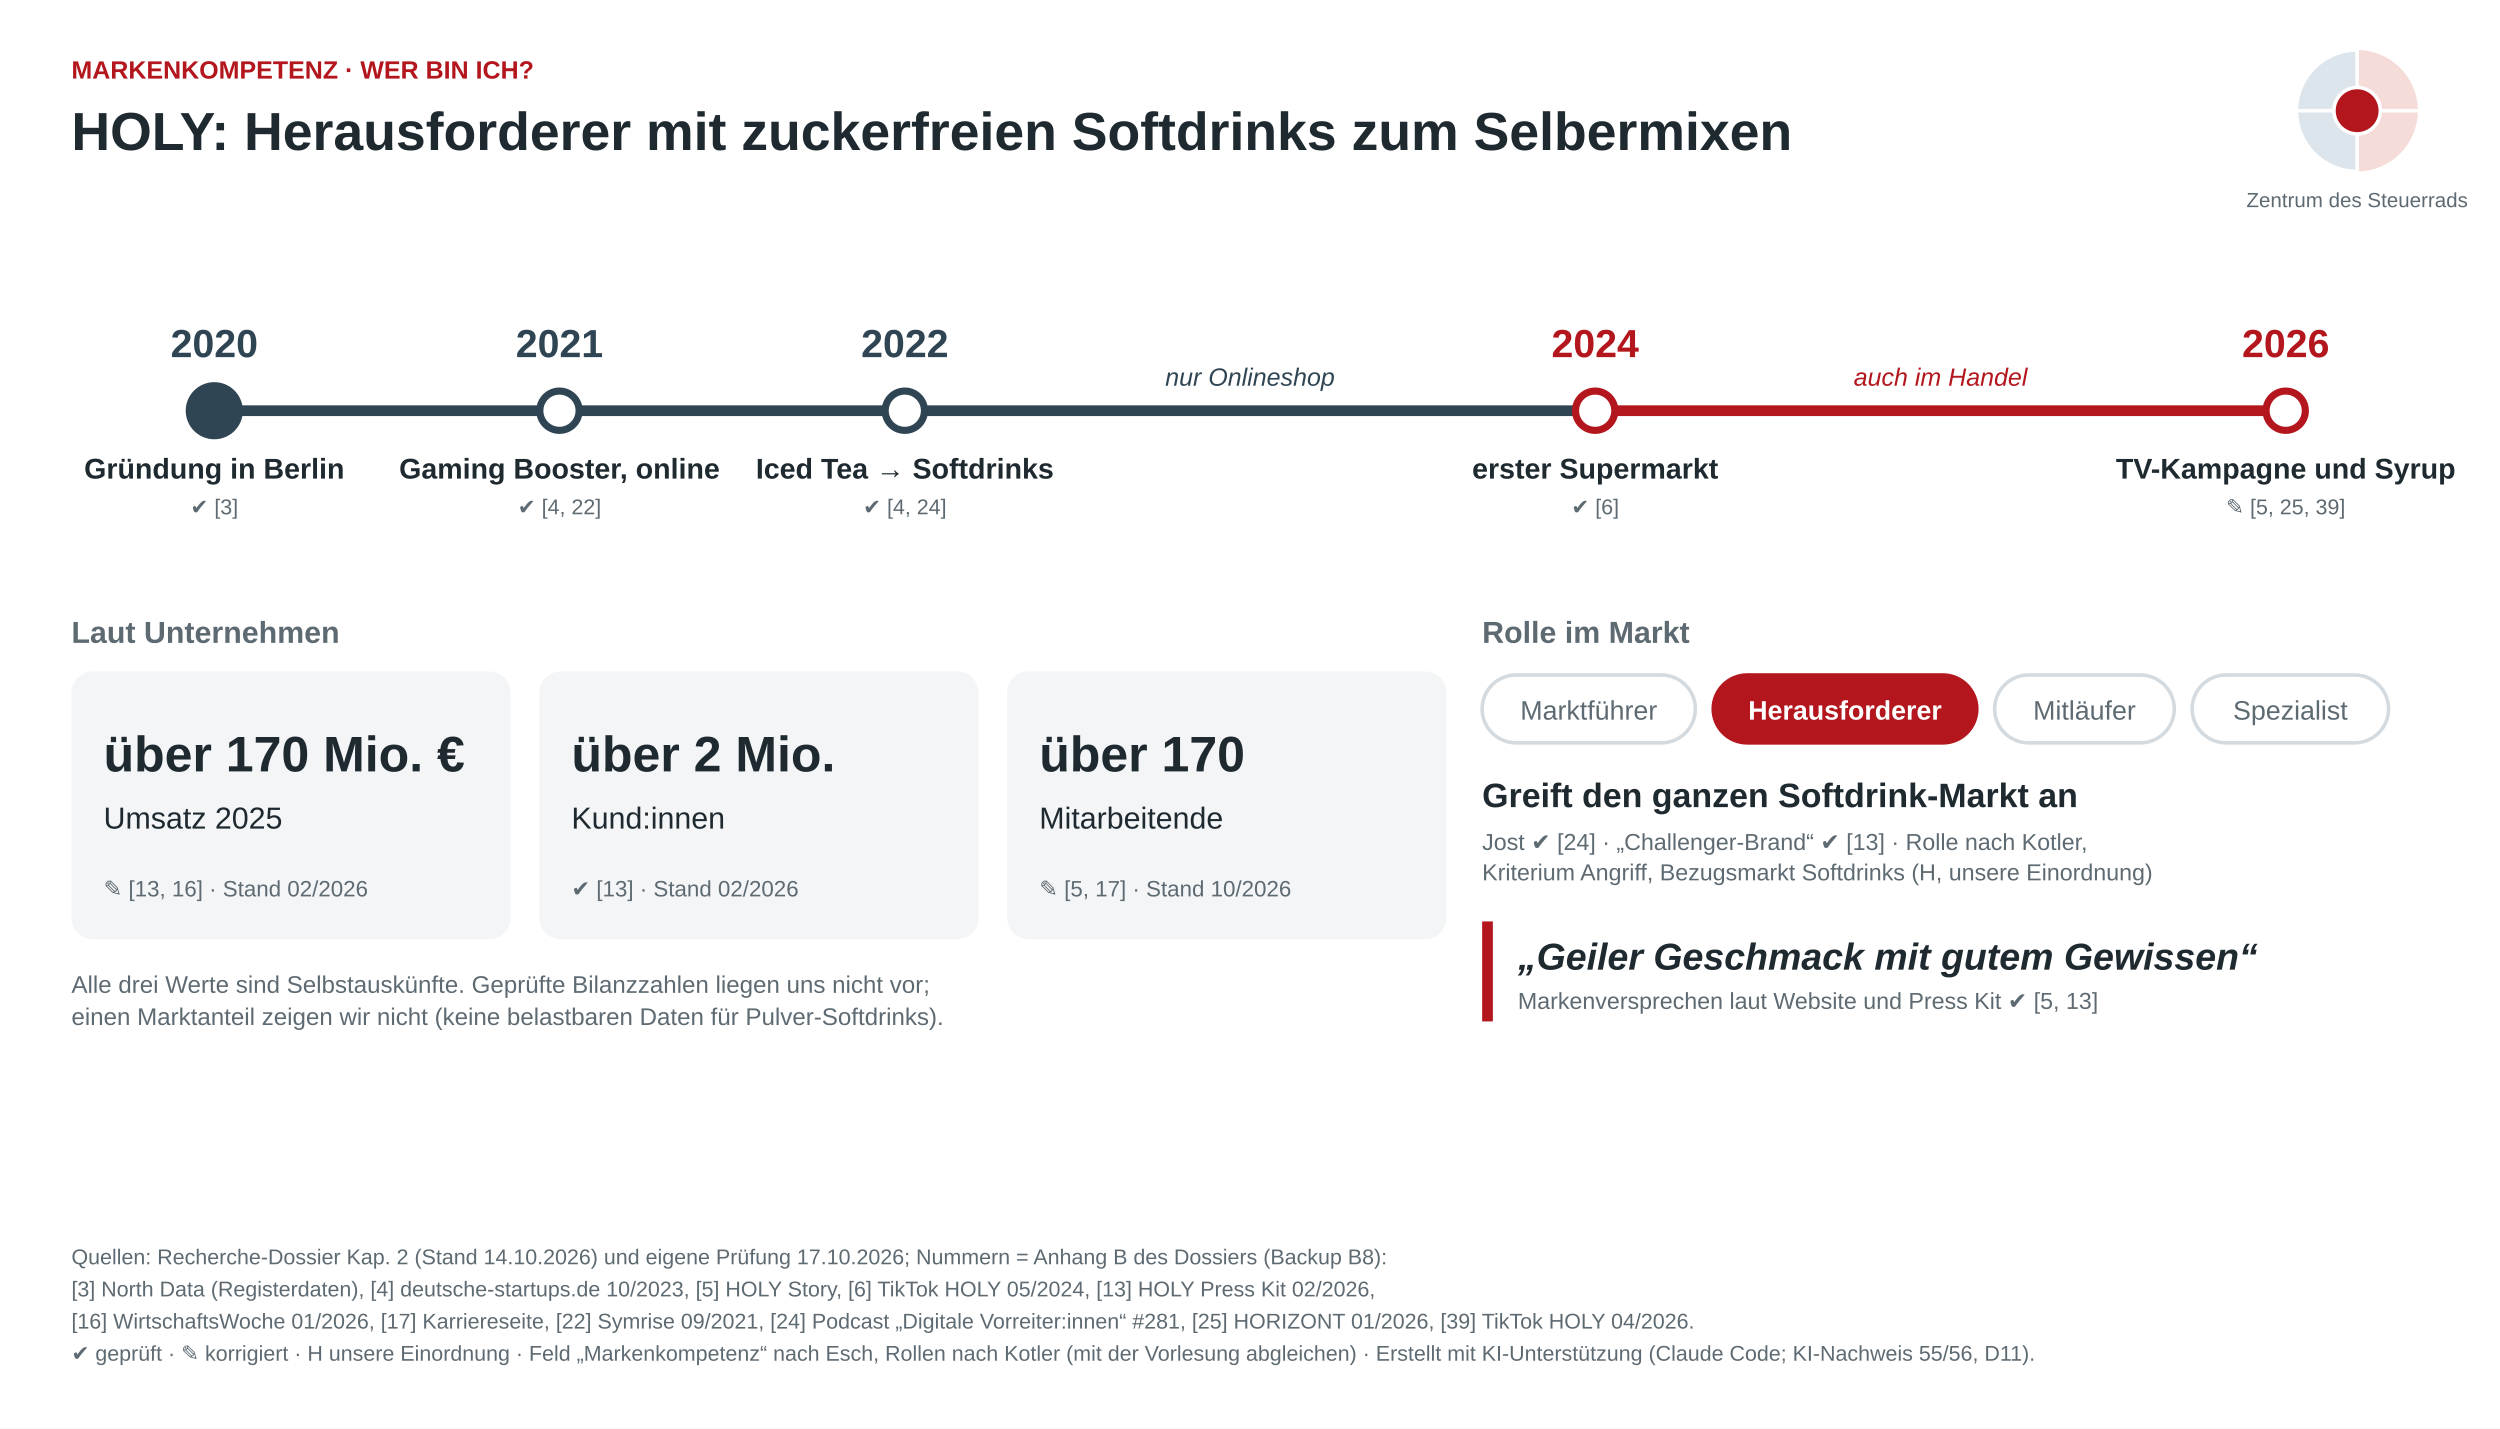
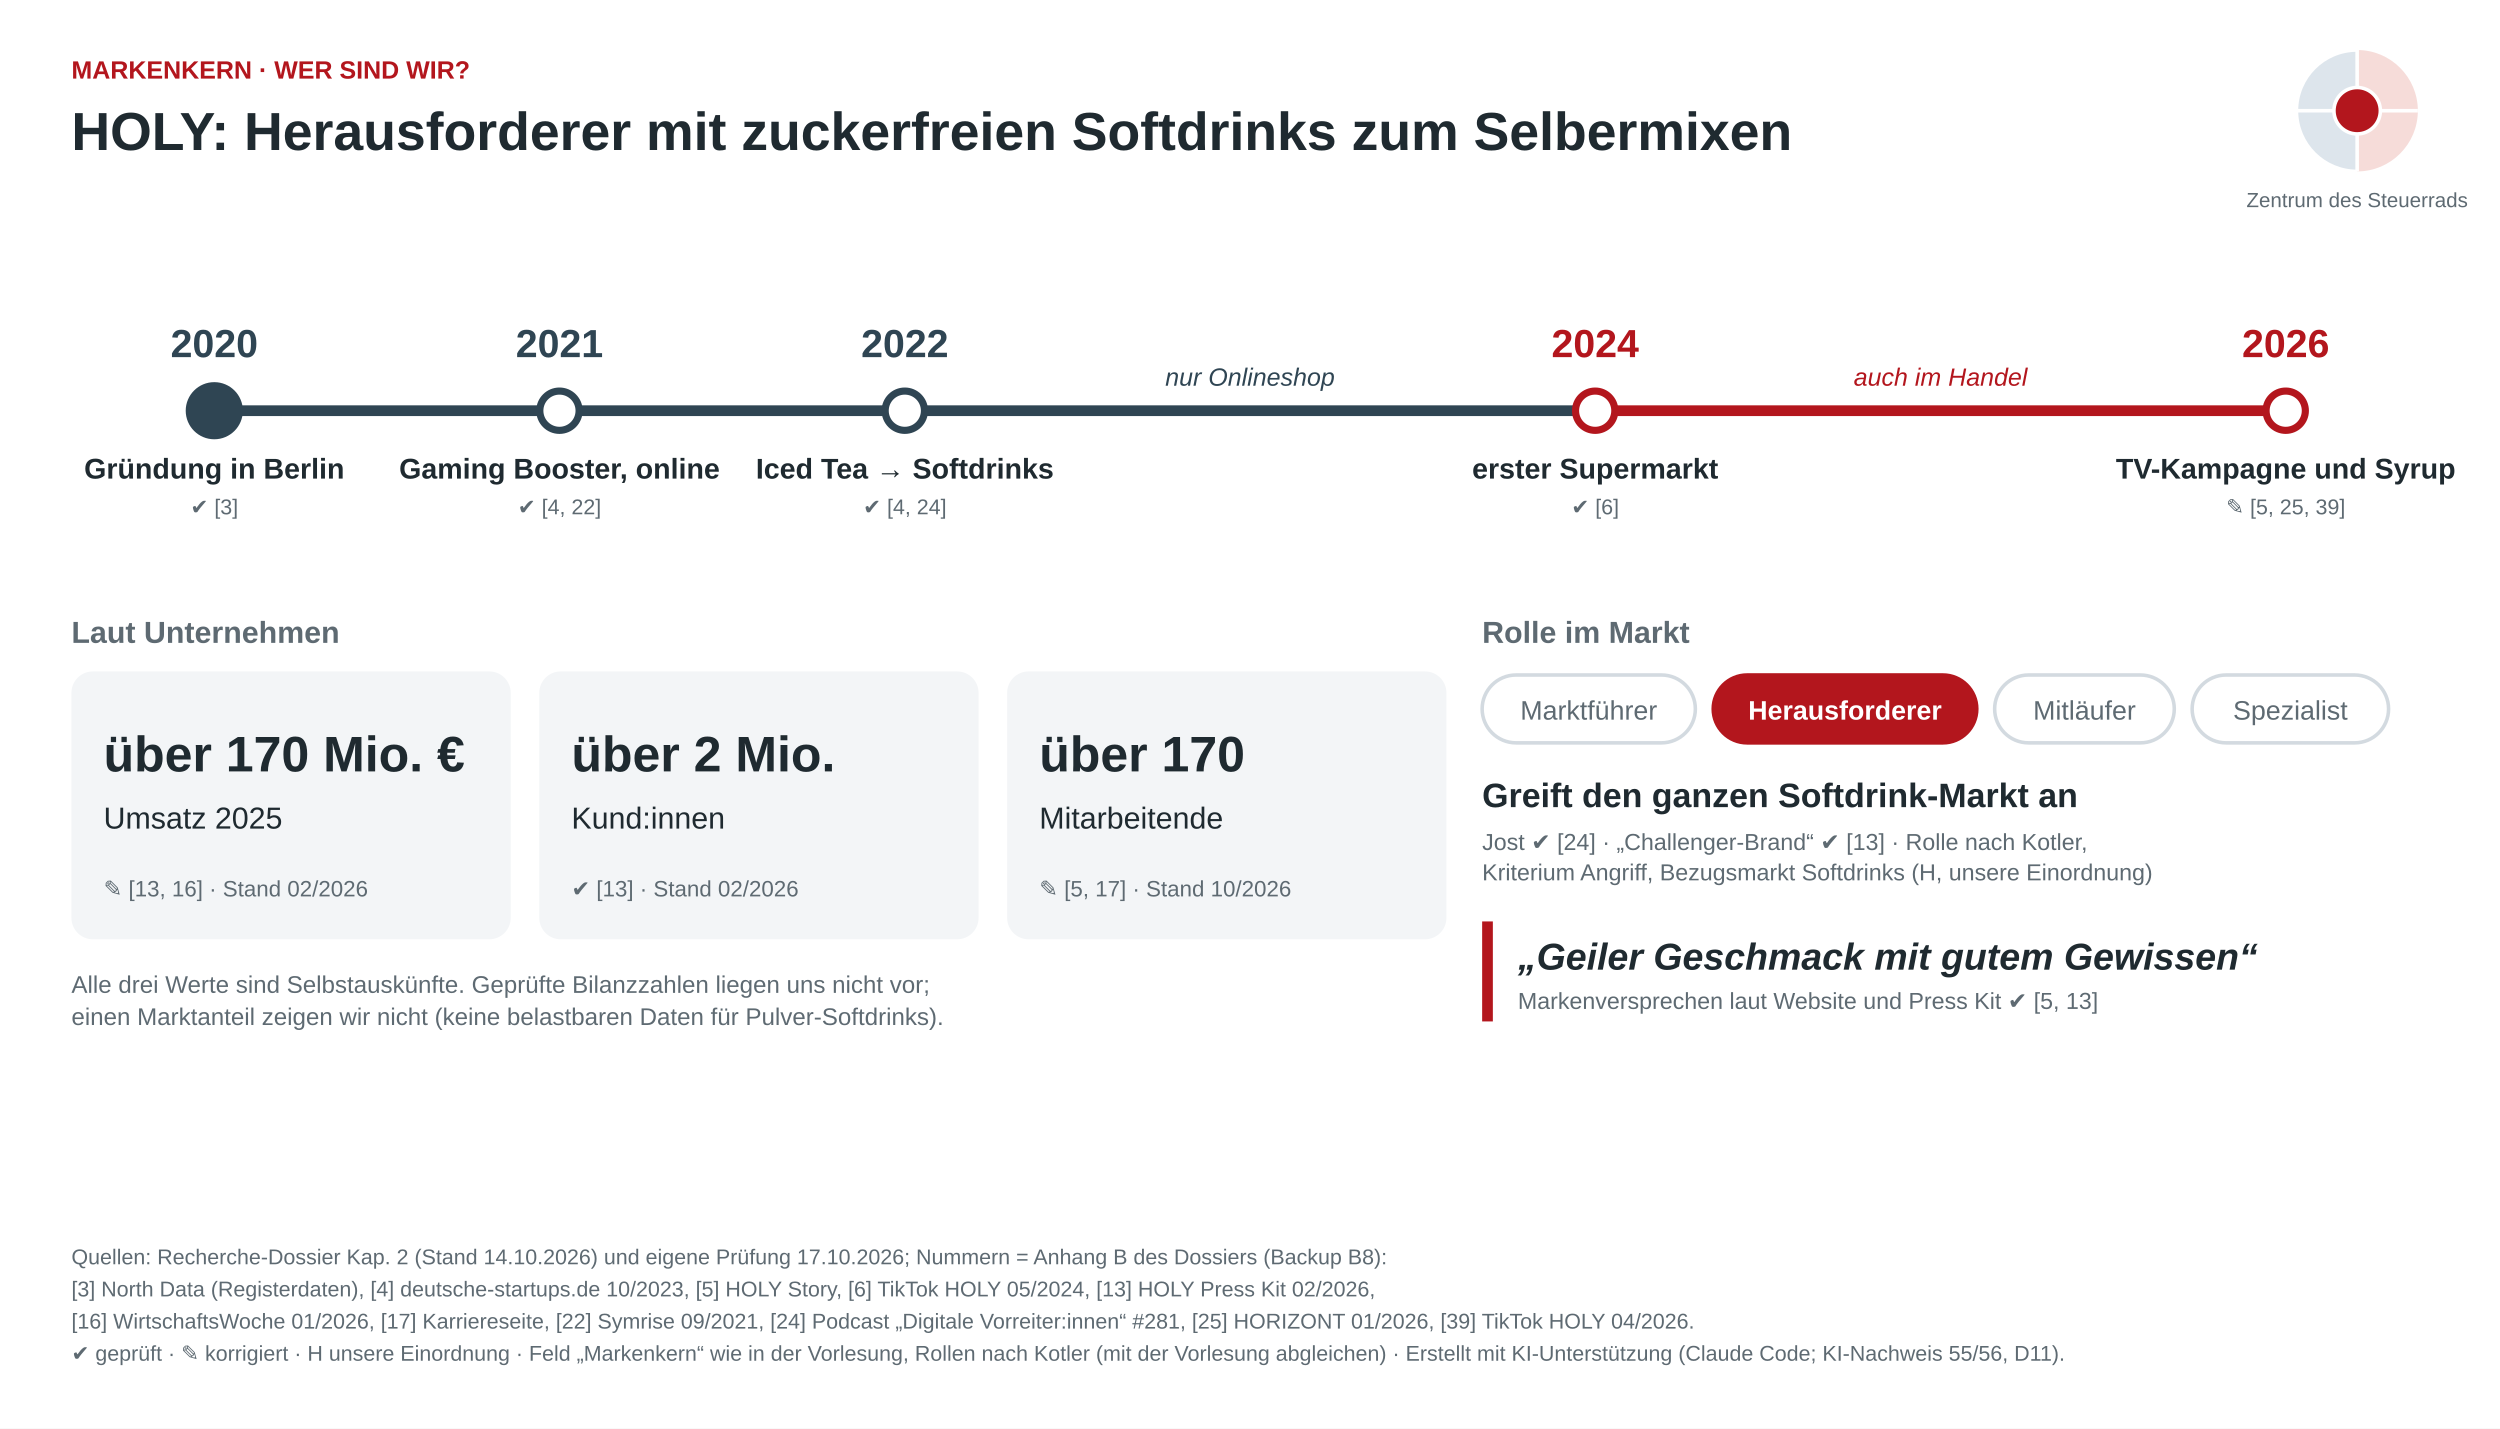
<svg xmlns="http://www.w3.org/2000/svg" width="1400" height="800" viewBox="0 0 1400 800">
  <rect width="1400" height="800" fill="#FFFFFF" />
-   <text x="40.0" y="44.0" font-family="Segoe UI, Calibri, Arial, Helvetica, sans-serif" font-size="14" font-weight="bold" font-style="normal" fill="#B3161D" text-anchor="start">MARKENKOMPETENZ · WER BIN ICH?</text>
+   <text x="40.0" y="44.0" font-family="Segoe UI, Calibri, Arial, Helvetica, sans-serif" font-size="14" font-weight="bold" font-style="normal" fill="#B3161D" text-anchor="start">MARKENKERN · WER SIND WIR?</text>
  <text x="40.0" y="84.0" font-family="Segoe UI, Calibri, Arial, Helvetica, sans-serif" font-size="30" font-weight="bold" font-style="normal" fill="#1F2A30" text-anchor="start">HOLY: Herausforderer mit zuckerfreien Softdrinks zum Selbermixen</text>
  <circle cx="1320" cy="62" r="34" fill="#DDE5EC" stroke="#FFFFFF" stroke-width="2" />
  <path d="M 1320 28 A 34 34 0 0 1 1320 96 Z" fill="#F6DCD9" />
  <line x1="1286" y1="62" x2="1354" y2="62" stroke="#FFFFFF" stroke-width="2" />
  <line x1="1320" y1="28" x2="1320" y2="96" stroke="#FFFFFF" stroke-width="2" />
  <circle cx="1320" cy="62" r="13" fill="#B3161D" stroke="#FFFFFF" stroke-width="2" />
  <text x="1320.0" y="116.0" font-family="Segoe UI, Calibri, Arial, Helvetica, sans-serif" font-size="11.5" font-weight="normal" font-style="normal" fill="#5E6A72" text-anchor="middle">Zentrum des Steuerrads</text>
  <line x1="120" y1="230" x2="893.3" y2="230" stroke="#2F4553" stroke-width="6" stroke-linecap="round" />
  <line x1="893.3" y1="230" x2="1280" y2="230" stroke="#B3161D" stroke-width="6" stroke-linecap="round" />
  <text x="700.0" y="216.0" font-family="Segoe UI, Calibri, Arial, Helvetica, sans-serif" font-size="14" font-weight="normal" font-style="italic" fill="#2F4553" text-anchor="middle">nur Onlineshop</text>
  <text x="1086.7" y="216.0" font-family="Segoe UI, Calibri, Arial, Helvetica, sans-serif" font-size="14" font-weight="normal" font-style="italic" fill="#B3161D" text-anchor="middle">auch im Handel</text>
  <circle cx="120.0" cy="230" r="14" fill="#2F4553" stroke="#2F4553" stroke-width="4" />
  <text x="120.0" y="200.0" font-family="Segoe UI, Calibri, Arial, Helvetica, sans-serif" font-size="22" font-weight="bold" font-style="normal" fill="#2F4553" text-anchor="middle">2020</text>
  <text x="120.0" y="268.0" font-family="Segoe UI, Calibri, Arial, Helvetica, sans-serif" font-size="16" font-weight="bold" font-style="normal" fill="#1F2A30" text-anchor="middle">Gründung in Berlin</text>
  <text x="120.0" y="288.0" font-family="Segoe UI, Calibri, Arial, Helvetica, sans-serif" font-size="12" font-weight="normal" font-style="normal" fill="#5E6A72" text-anchor="middle">✔ [3]</text>
  <circle cx="313.3" cy="230" r="11" fill="#FFFFFF" stroke="#2F4553" stroke-width="4" />
  <text x="313.3" y="200.0" font-family="Segoe UI, Calibri, Arial, Helvetica, sans-serif" font-size="22" font-weight="bold" font-style="normal" fill="#2F4553" text-anchor="middle">2021</text>
  <text x="313.3" y="268.0" font-family="Segoe UI, Calibri, Arial, Helvetica, sans-serif" font-size="16" font-weight="bold" font-style="normal" fill="#1F2A30" text-anchor="middle">Gaming Booster, online</text>
  <text x="313.3" y="288.0" font-family="Segoe UI, Calibri, Arial, Helvetica, sans-serif" font-size="12" font-weight="normal" font-style="normal" fill="#5E6A72" text-anchor="middle">✔ [4, 22]</text>
  <circle cx="506.7" cy="230" r="11" fill="#FFFFFF" stroke="#2F4553" stroke-width="4" />
  <text x="506.7" y="200.0" font-family="Segoe UI, Calibri, Arial, Helvetica, sans-serif" font-size="22" font-weight="bold" font-style="normal" fill="#2F4553" text-anchor="middle">2022</text>
  <text x="506.7" y="268.0" font-family="Segoe UI, Calibri, Arial, Helvetica, sans-serif" font-size="16" font-weight="bold" font-style="normal" fill="#1F2A30" text-anchor="middle">Iced Tea → Softdrinks</text>
  <text x="506.7" y="288.0" font-family="Segoe UI, Calibri, Arial, Helvetica, sans-serif" font-size="12" font-weight="normal" font-style="normal" fill="#5E6A72" text-anchor="middle">✔ [4, 24]</text>
  <circle cx="893.3" cy="230" r="11" fill="#FFFFFF" stroke="#B3161D" stroke-width="4" />
  <text x="893.3" y="200.0" font-family="Segoe UI, Calibri, Arial, Helvetica, sans-serif" font-size="22" font-weight="bold" font-style="normal" fill="#B3161D" text-anchor="middle">2024</text>
  <text x="893.3" y="268.0" font-family="Segoe UI, Calibri, Arial, Helvetica, sans-serif" font-size="16" font-weight="bold" font-style="normal" fill="#1F2A30" text-anchor="middle">erster Supermarkt</text>
  <text x="893.3" y="288.0" font-family="Segoe UI, Calibri, Arial, Helvetica, sans-serif" font-size="12" font-weight="normal" font-style="normal" fill="#5E6A72" text-anchor="middle">✔ [6]</text>
  <circle cx="1280.0" cy="230" r="11" fill="#FFFFFF" stroke="#B3161D" stroke-width="4" />
  <text x="1280.0" y="200.0" font-family="Segoe UI, Calibri, Arial, Helvetica, sans-serif" font-size="22" font-weight="bold" font-style="normal" fill="#B3161D" text-anchor="middle">2026</text>
  <text x="1280.0" y="268.0" font-family="Segoe UI, Calibri, Arial, Helvetica, sans-serif" font-size="16" font-weight="bold" font-style="normal" fill="#1F2A30" text-anchor="middle">TV-Kampagne und Syrup</text>
  <text x="1280.0" y="288.0" font-family="Segoe UI, Calibri, Arial, Helvetica, sans-serif" font-size="12" font-weight="normal" font-style="normal" fill="#5E6A72" text-anchor="middle">✎ [5, 25, 39]</text>
  <text x="40.0" y="360.0" font-family="Segoe UI, Calibri, Arial, Helvetica, sans-serif" font-size="17" font-weight="bold" font-style="normal" fill="#5E6A72" text-anchor="start">Laut Unternehmen</text>
  <rect x="40" y="376" width="246" height="150" rx="12" fill="#F3F5F7" />
  <text x="58.0" y="432.0" font-family="Segoe UI, Calibri, Arial, Helvetica, sans-serif" font-size="28" font-weight="bold" font-style="normal" fill="#1F2A30" text-anchor="start">über 170 Mio. €</text>
  <text x="58.0" y="464.0" font-family="Segoe UI, Calibri, Arial, Helvetica, sans-serif" font-size="17" font-weight="normal" font-style="normal" fill="#1F2A30" text-anchor="start">Umsatz 2025</text>
  <text x="58.0" y="502.0" font-family="Segoe UI, Calibri, Arial, Helvetica, sans-serif" font-size="12.5" font-weight="normal" font-style="normal" fill="#5E6A72" text-anchor="start">✎ [13, 16] · Stand 02/2026</text>
  <rect x="302" y="376" width="246" height="150" rx="12" fill="#F3F5F7" />
  <text x="320.0" y="432.0" font-family="Segoe UI, Calibri, Arial, Helvetica, sans-serif" font-size="28" font-weight="bold" font-style="normal" fill="#1F2A30" text-anchor="start">über 2 Mio.</text>
  <text x="320.0" y="464.0" font-family="Segoe UI, Calibri, Arial, Helvetica, sans-serif" font-size="17" font-weight="normal" font-style="normal" fill="#1F2A30" text-anchor="start">Kund:innen</text>
  <text x="320.0" y="502.0" font-family="Segoe UI, Calibri, Arial, Helvetica, sans-serif" font-size="12.5" font-weight="normal" font-style="normal" fill="#5E6A72" text-anchor="start">✔ [13] · Stand 02/2026</text>
  <rect x="564" y="376" width="246" height="150" rx="12" fill="#F3F5F7" />
  <text x="582.0" y="432.0" font-family="Segoe UI, Calibri, Arial, Helvetica, sans-serif" font-size="28" font-weight="bold" font-style="normal" fill="#1F2A30" text-anchor="start">über 170</text>
  <text x="582.0" y="464.0" font-family="Segoe UI, Calibri, Arial, Helvetica, sans-serif" font-size="17" font-weight="normal" font-style="normal" fill="#1F2A30" text-anchor="start">Mitarbeitende</text>
  <text x="582.0" y="502.0" font-family="Segoe UI, Calibri, Arial, Helvetica, sans-serif" font-size="12.5" font-weight="normal" font-style="normal" fill="#5E6A72" text-anchor="start">✎ [5, 17] · Stand 10/2026</text>
  <text x="40.0" y="556.0" font-family="Segoe UI, Calibri, Arial, Helvetica, sans-serif" font-size="13.5" font-weight="normal" font-style="normal" fill="#5E6A72" text-anchor="start">Alle drei Werte sind Selbstauskünfte. Geprüfte Bilanzzahlen liegen uns nicht vor;</text>
  <text x="40.0" y="574.0" font-family="Segoe UI, Calibri, Arial, Helvetica, sans-serif" font-size="13.5" font-weight="normal" font-style="normal" fill="#5E6A72" text-anchor="start">einen Marktanteil zeigen wir nicht (keine belastbaren Daten für Pulver-Softdrinks).</text>
  <text x="830.0" y="360.0" font-family="Segoe UI, Calibri, Arial, Helvetica, sans-serif" font-size="17" font-weight="bold" font-style="normal" fill="#5E6A72" text-anchor="start">Rolle im Markt</text>
  <rect x="830.0" y="378" width="119.4" height="38" rx="19" fill="#FFFFFF" stroke="#D3DAE0" stroke-width="2" />
  <text x="889.7" y="403.0" font-family="Segoe UI, Calibri, Arial, Helvetica, sans-serif" font-size="15" font-weight="normal" font-style="normal" fill="#5E6A72" text-anchor="middle">Marktführer</text>
  <rect x="959.4" y="378" width="147.6" height="38" rx="19" fill="#B3161D" stroke="#B3161D" stroke-width="2" />
  <text x="1033.2" y="403.0" font-family="Segoe UI, Calibri, Arial, Helvetica, sans-serif" font-size="15" font-weight="bold" font-style="normal" fill="#FFFFFF" text-anchor="middle">Herausforderer</text>
  <rect x="1117.0" y="378" width="100.6" height="38" rx="19" fill="#FFFFFF" stroke="#D3DAE0" stroke-width="2" />
  <text x="1167.3" y="403.0" font-family="Segoe UI, Calibri, Arial, Helvetica, sans-serif" font-size="15" font-weight="normal" font-style="normal" fill="#5E6A72" text-anchor="middle">Mitläufer</text>
  <rect x="1227.6" y="378" width="110.0" height="38" rx="19" fill="#FFFFFF" stroke="#D3DAE0" stroke-width="2" />
  <text x="1282.6" y="403.0" font-family="Segoe UI, Calibri, Arial, Helvetica, sans-serif" font-size="15" font-weight="normal" font-style="normal" fill="#5E6A72" text-anchor="middle">Spezialist</text>
  <text x="830.0" y="452.0" font-family="Segoe UI, Calibri, Arial, Helvetica, sans-serif" font-size="19" font-weight="bold" font-style="normal" fill="#1F2A30" text-anchor="start">Greift den ganzen Softdrink-Markt an</text>
  <text x="830.0" y="476.0" font-family="Segoe UI, Calibri, Arial, Helvetica, sans-serif" font-size="13" font-weight="normal" font-style="normal" fill="#5E6A72" text-anchor="start">Jost ✔ [24] · „Challenger-Brand“ ✔ [13] · Rolle nach Kotler,</text>
  <text x="830.0" y="493.0" font-family="Segoe UI, Calibri, Arial, Helvetica, sans-serif" font-size="13" font-weight="normal" font-style="normal" fill="#5E6A72" text-anchor="start">Kriterium Angriff, Bezugsmarkt Softdrinks (H, unsere Einordnung)</text>
  <rect x="830" y="516" width="6" height="56" fill="#B3161D" />
  <text x="850.0" y="543.0" font-family="Segoe UI, Calibri, Arial, Helvetica, sans-serif" font-size="21" font-weight="bold" font-style="italic" fill="#1F2A30" text-anchor="start">„Geiler Geschmack mit gutem Gewissen“</text>
  <text x="850.0" y="565.0" font-family="Segoe UI, Calibri, Arial, Helvetica, sans-serif" font-size="13" font-weight="normal" font-style="normal" fill="#5E6A72" text-anchor="start">Markenversprechen laut Website und Press Kit ✔ [5, 13]</text>
  <text x="40.0" y="708.0" font-family="Segoe UI, Calibri, Arial, Helvetica, sans-serif" font-size="12" font-weight="normal" font-style="normal" fill="#5E6A72" text-anchor="start">Quellen: Recherche-Dossier Kap. 2 (Stand 14.10.2026) und eigene Prüfung 17.10.2026; Nummern = Anhang B des Dossiers (Backup B8):</text>
  <text x="40.0" y="726.0" font-family="Segoe UI, Calibri, Arial, Helvetica, sans-serif" font-size="12" font-weight="normal" font-style="normal" fill="#5E6A72" text-anchor="start">[3] North Data (Registerdaten), [4] deutsche-startups.de 10/2023, [5] HOLY Story, [6] TikTok HOLY 05/2024, [13] HOLY Press Kit 02/2026,</text>
  <text x="40.0" y="744.0" font-family="Segoe UI, Calibri, Arial, Helvetica, sans-serif" font-size="12" font-weight="normal" font-style="normal" fill="#5E6A72" text-anchor="start">[16] WirtschaftsWoche 01/2026, [17] Karriereseite, [22] Symrise 09/2021, [24] Podcast „Digitale Vorreiter:innen“ #281, [25] HORIZONT 01/2026, [39] TikTok HOLY 04/2026.</text>
-   <text x="40.0" y="762.0" font-family="Segoe UI, Calibri, Arial, Helvetica, sans-serif" font-size="12" font-weight="normal" font-style="normal" fill="#5E6A72" text-anchor="start">✔ geprüft · ✎ korrigiert · H unsere Einordnung · Feld „Markenkompetenz“ nach Esch, Rollen nach Kotler (mit der Vorlesung abgleichen) · Erstellt mit KI-Unterstützung (Claude Code; KI-Nachweis 55/56, D11).</text>
+   <text x="40.0" y="762.0" font-family="Segoe UI, Calibri, Arial, Helvetica, sans-serif" font-size="12" font-weight="normal" font-style="normal" fill="#5E6A72" text-anchor="start">✔ geprüft · ✎ korrigiert · H unsere Einordnung · Feld „Markenkern“ wie in der Vorlesung, Rollen nach Kotler (mit der Vorlesung abgleichen) · Erstellt mit KI-Unterstützung (Claude Code; KI-Nachweis 55/56, D11).</text>
</svg>
